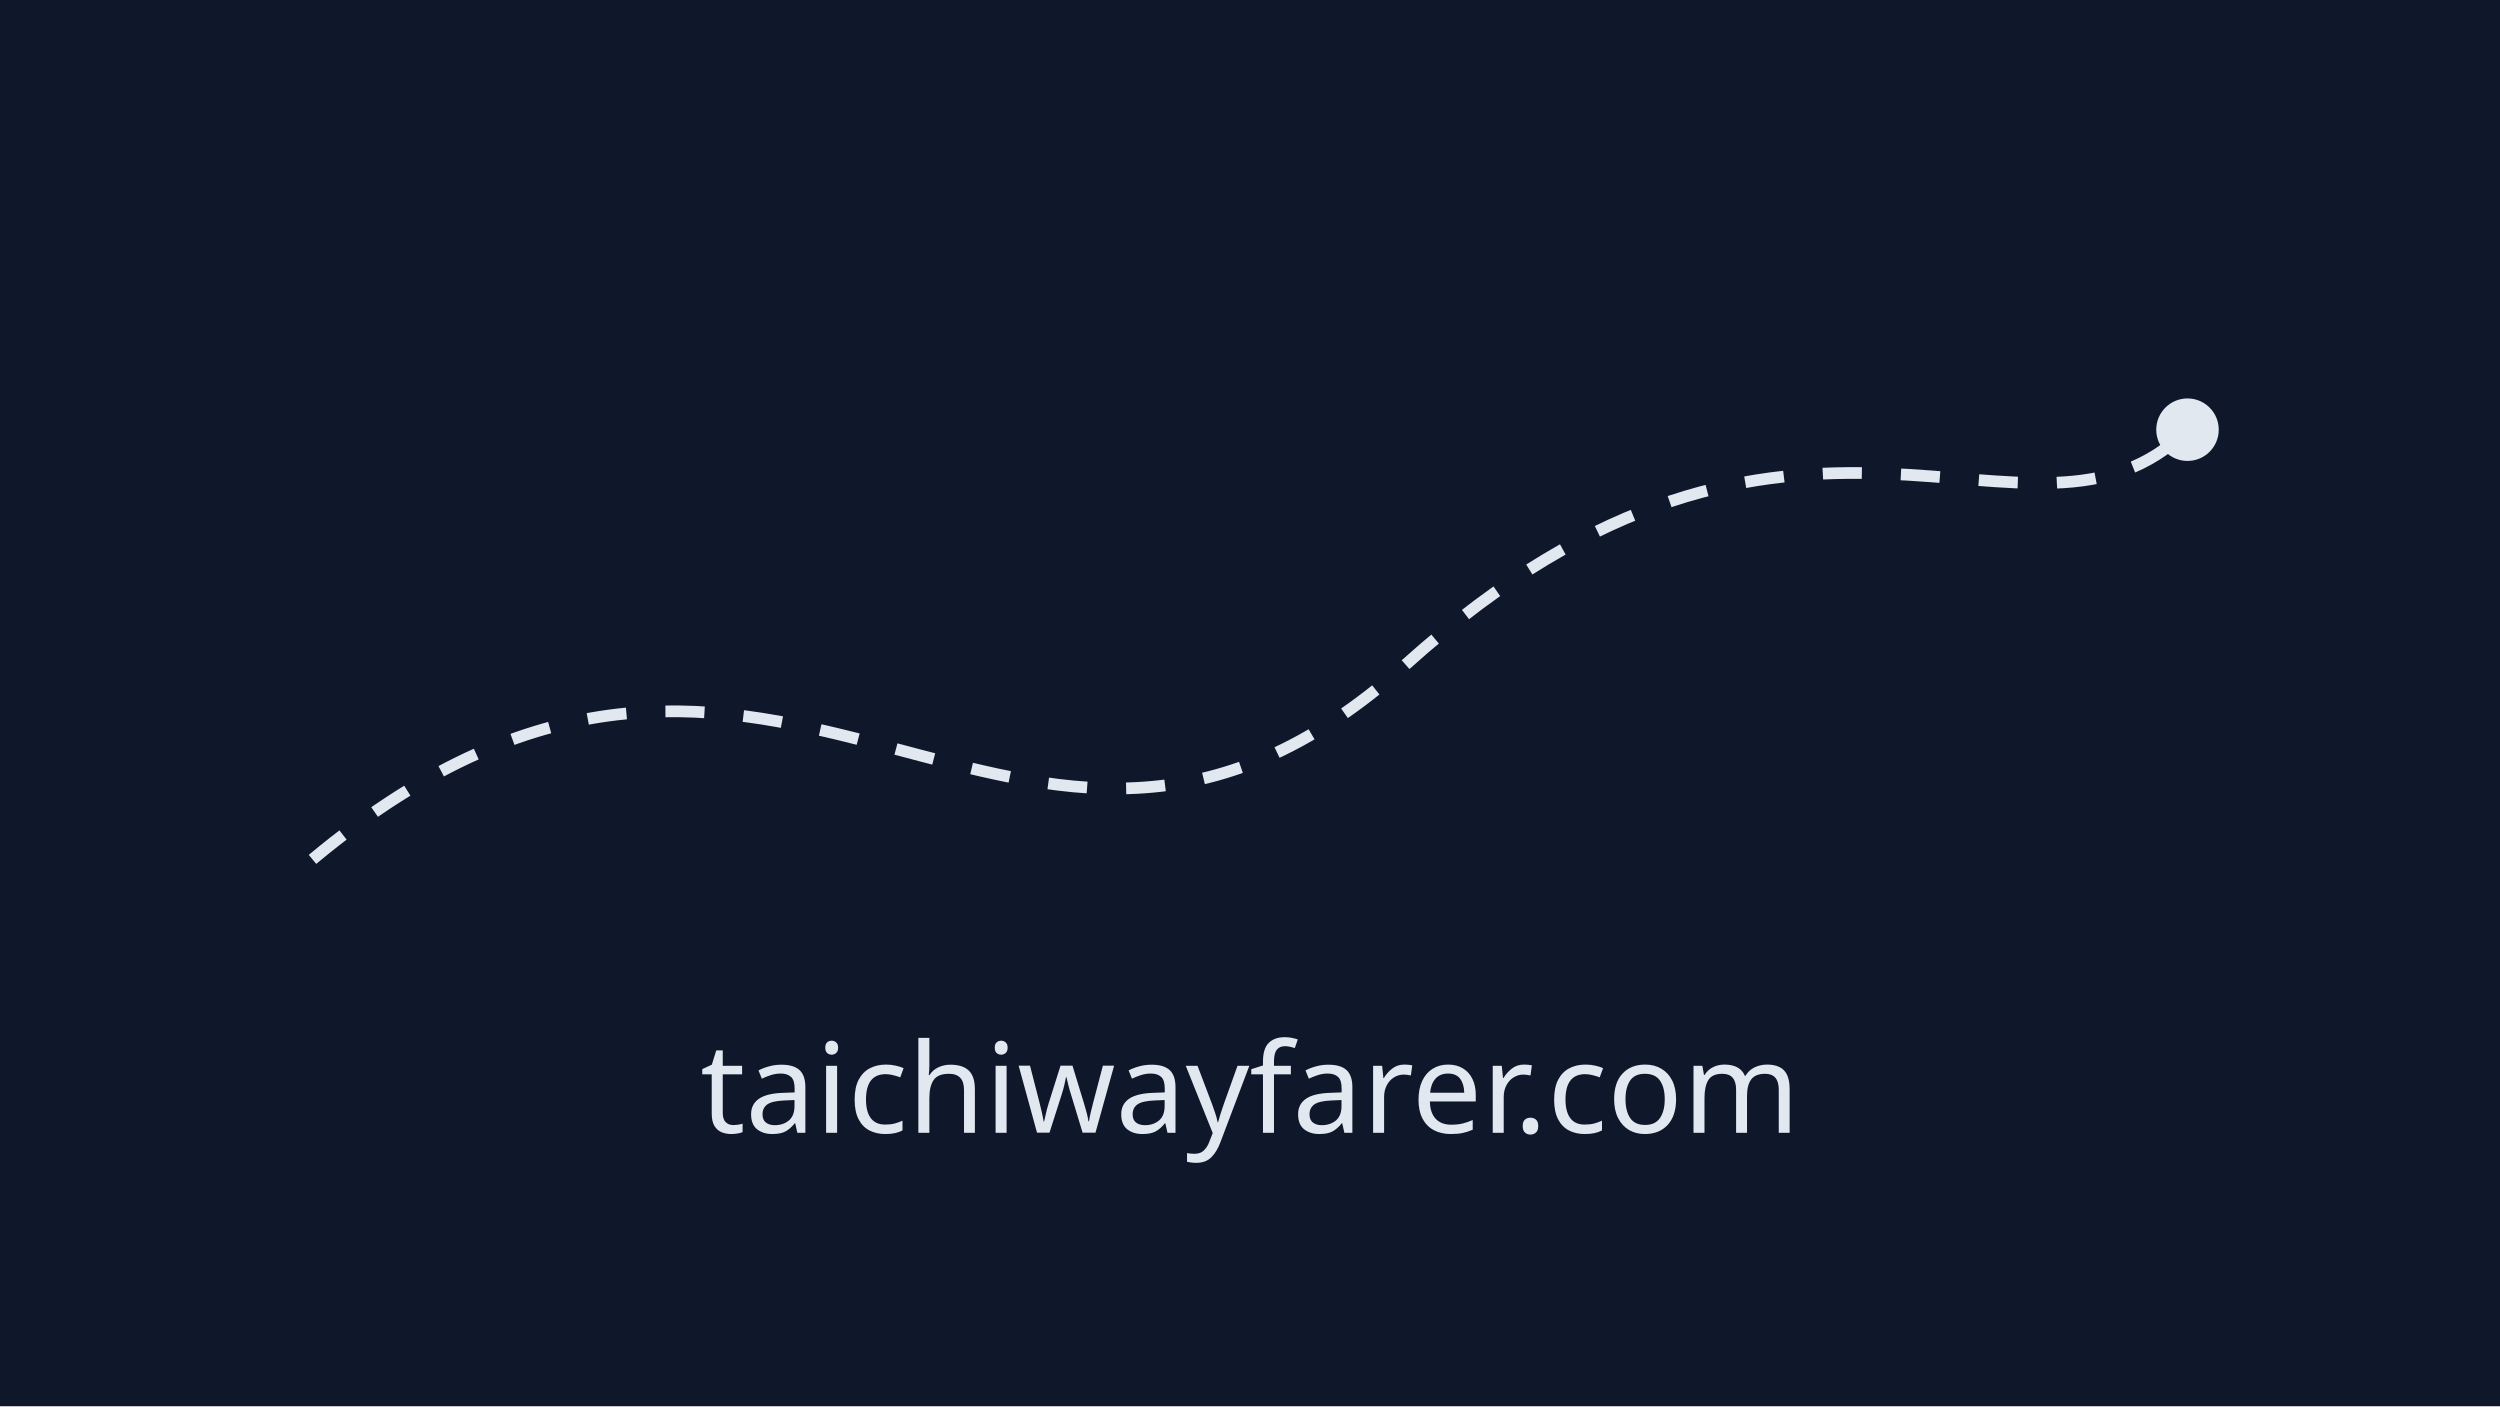
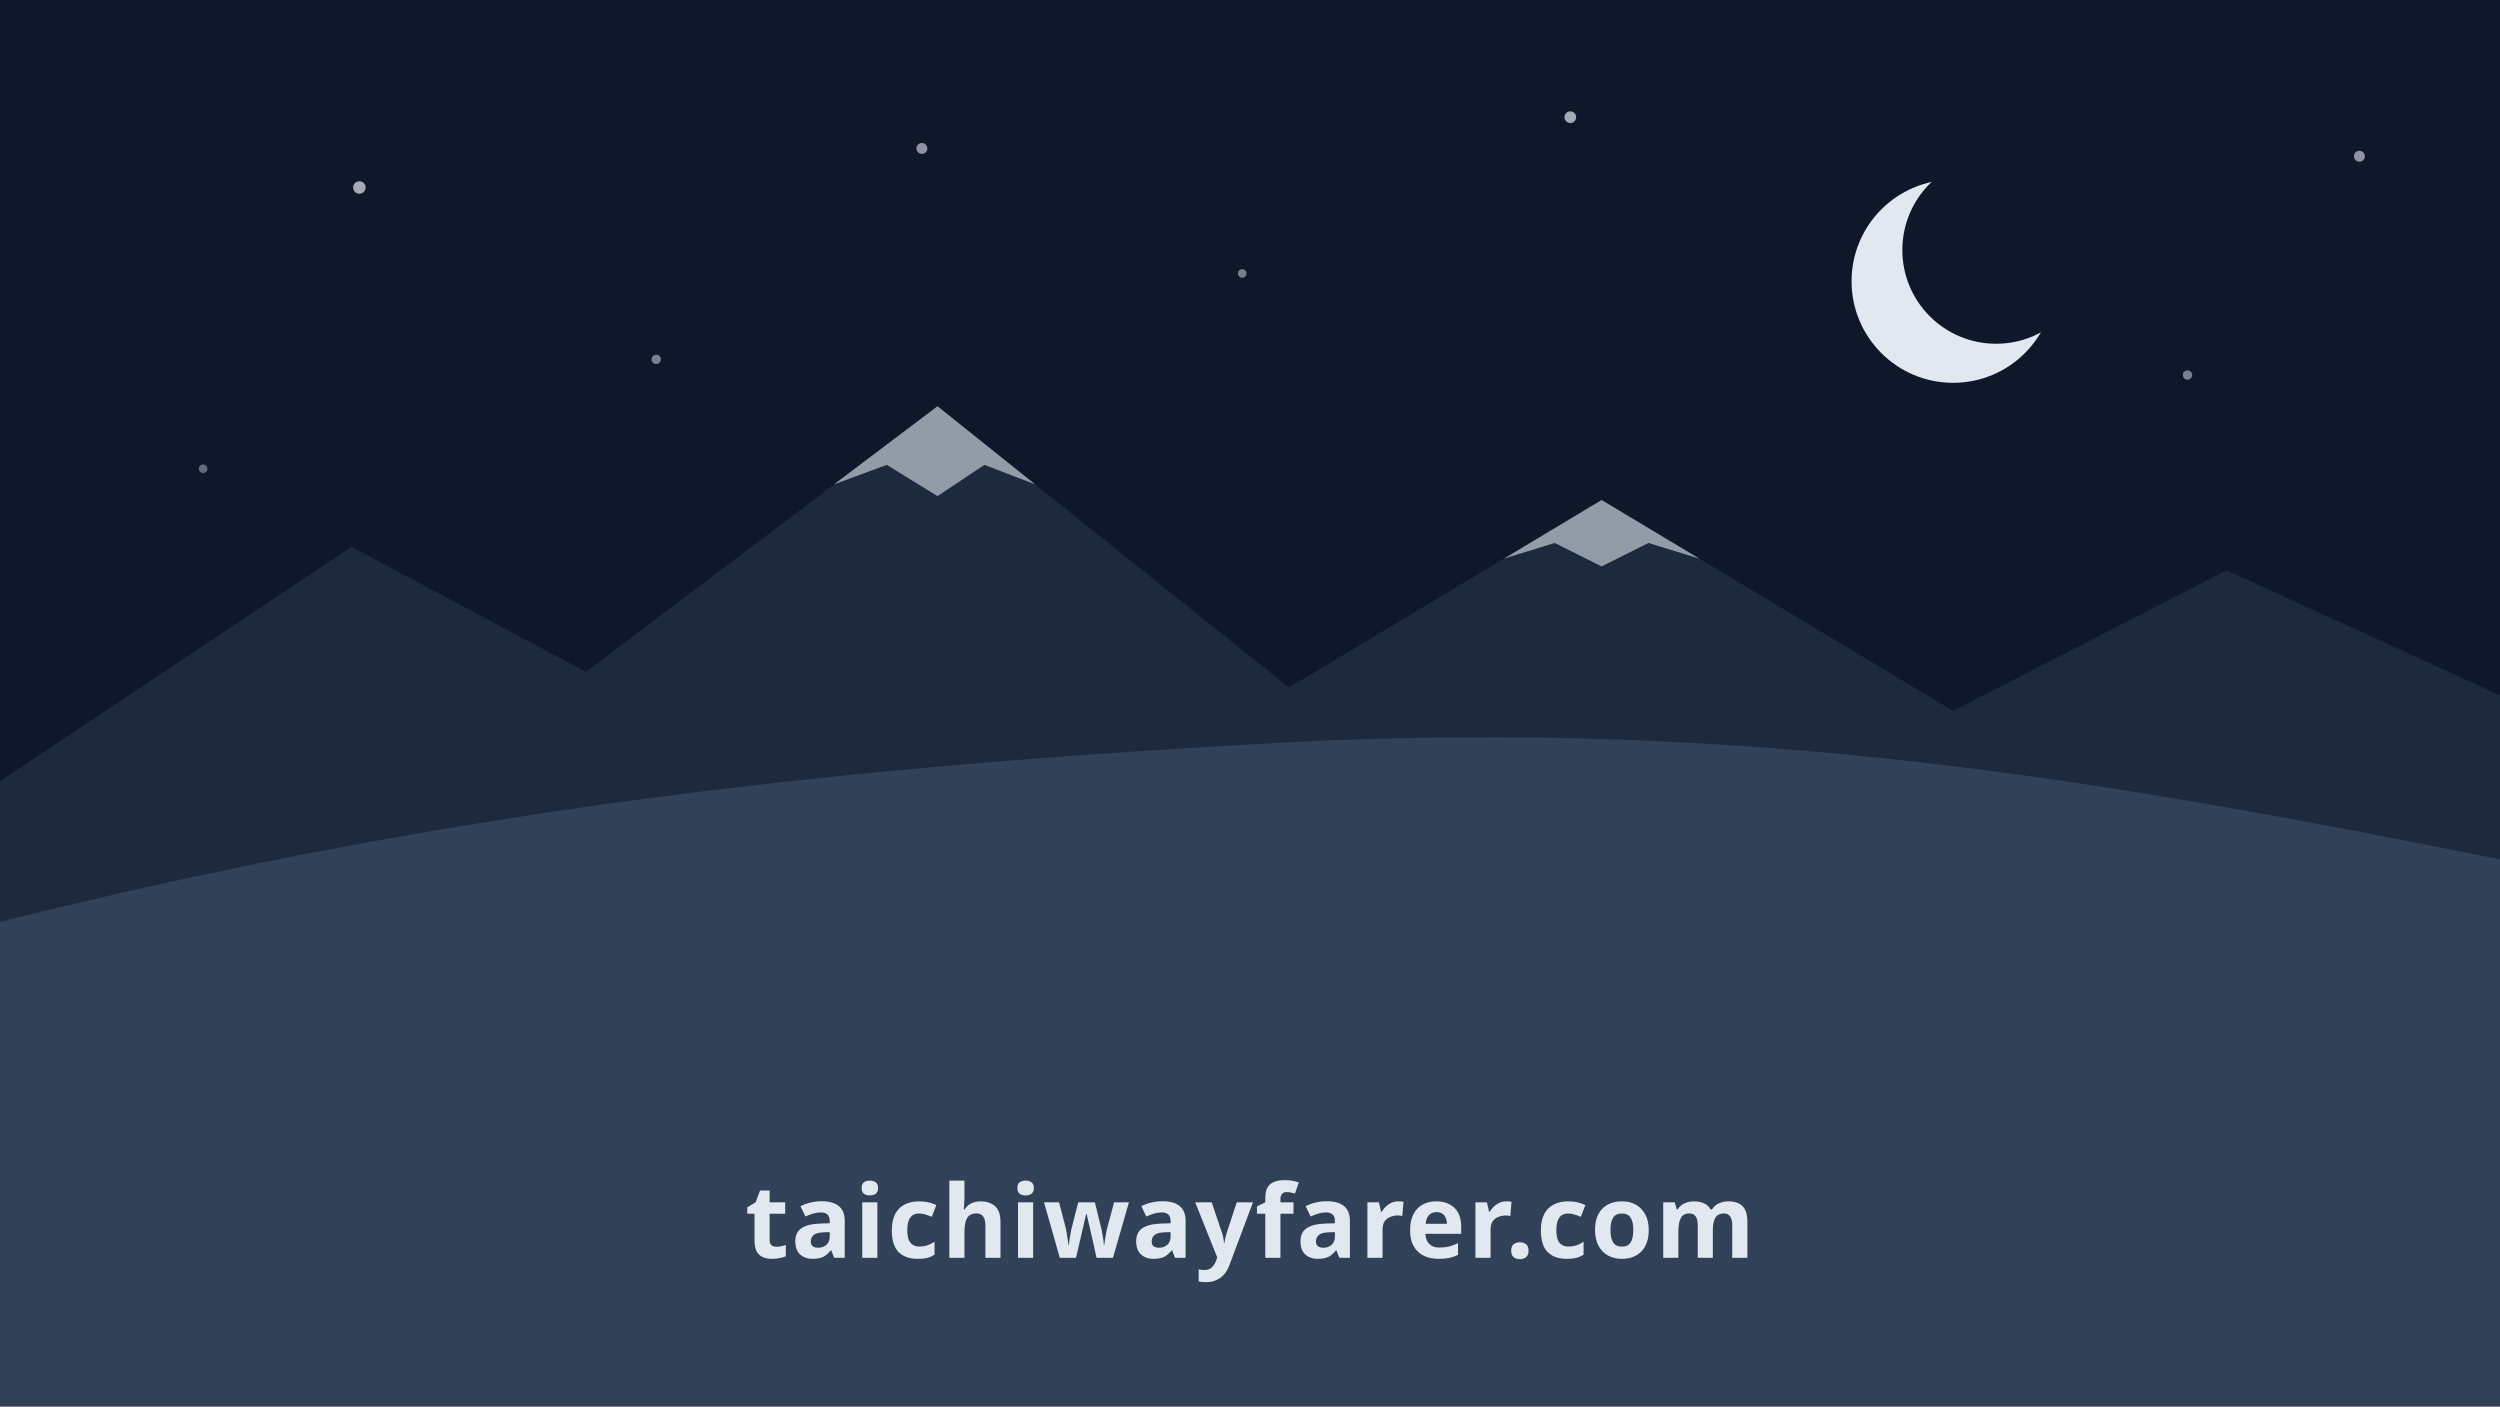
<svg xmlns="http://www.w3.org/2000/svg" viewBox="0 0 640 360">
  <rect width="640" height="360" fill="#0f172b" />
-   <path d="M80 220 C200 120 260 260 360 170 S520 150 560 110" fill="none" stroke="#e2e8f0" stroke-width="3" stroke-dasharray="10 10" />
-   <circle cx="560" cy="110" r="8" fill="#e2e8f0" />
-   <text x="320" y="290" font-family="sans-serif" font-size="32" fill="#e2e8f0" text-anchor="middle">taichiwayfarer.com</text>
+   <g fill="#e2e8f0">
+     <circle cx="92" cy="48" r="1.6" opacity="0.7" />
+     <circle cx="168" cy="92" r="1.2" opacity="0.5" />
+     <circle cx="236" cy="38" r="1.4" opacity="0.6" />
+     <circle cx="318" cy="70" r="1.1" opacity="0.5" />
+     <circle cx="402" cy="30" r="1.5" opacity="0.7" />
+     <circle cx="560" cy="96" r="1.2" opacity="0.5" />
+     <circle cx="604" cy="40" r="1.4" opacity="0.6" />
+     <circle cx="52" cy="120" r="1.1" opacity="0.4" />
+   </g>
+   <circle cx="500" cy="72" r="26" fill="#e2e8f0" />
+   <circle cx="511" cy="64" r="24" fill="#0f172b" />
+   <path d="M0 200 L90 140 L150 172 L240 104 L330 176 L410 128 L500 182 L570 146 L640 178 L640 360 L0 360 Z" fill="#1d293d" />
+   <path d="M240 104 L265 124 L252 119 L240 127 L227 119 L213.5 124 Z M410 128 L435 143 L422 139 L410 145 L398 139 L385 143 Z" fill="#e2e8f0" opacity="0.6" />
+   <path d="M0 236 C120 206 220 196 330 190 C450 184 540 200 640 220 L640 360 L0 360 Z" fill="#314158" />
+   <text x="320" y="322" font-family="system-ui, sans-serif" font-size="26" font-weight="600" fill="#e2e8f0" text-anchor="middle" letter-spacing="0.5">taichiwayfarer.com</text>
</svg>
